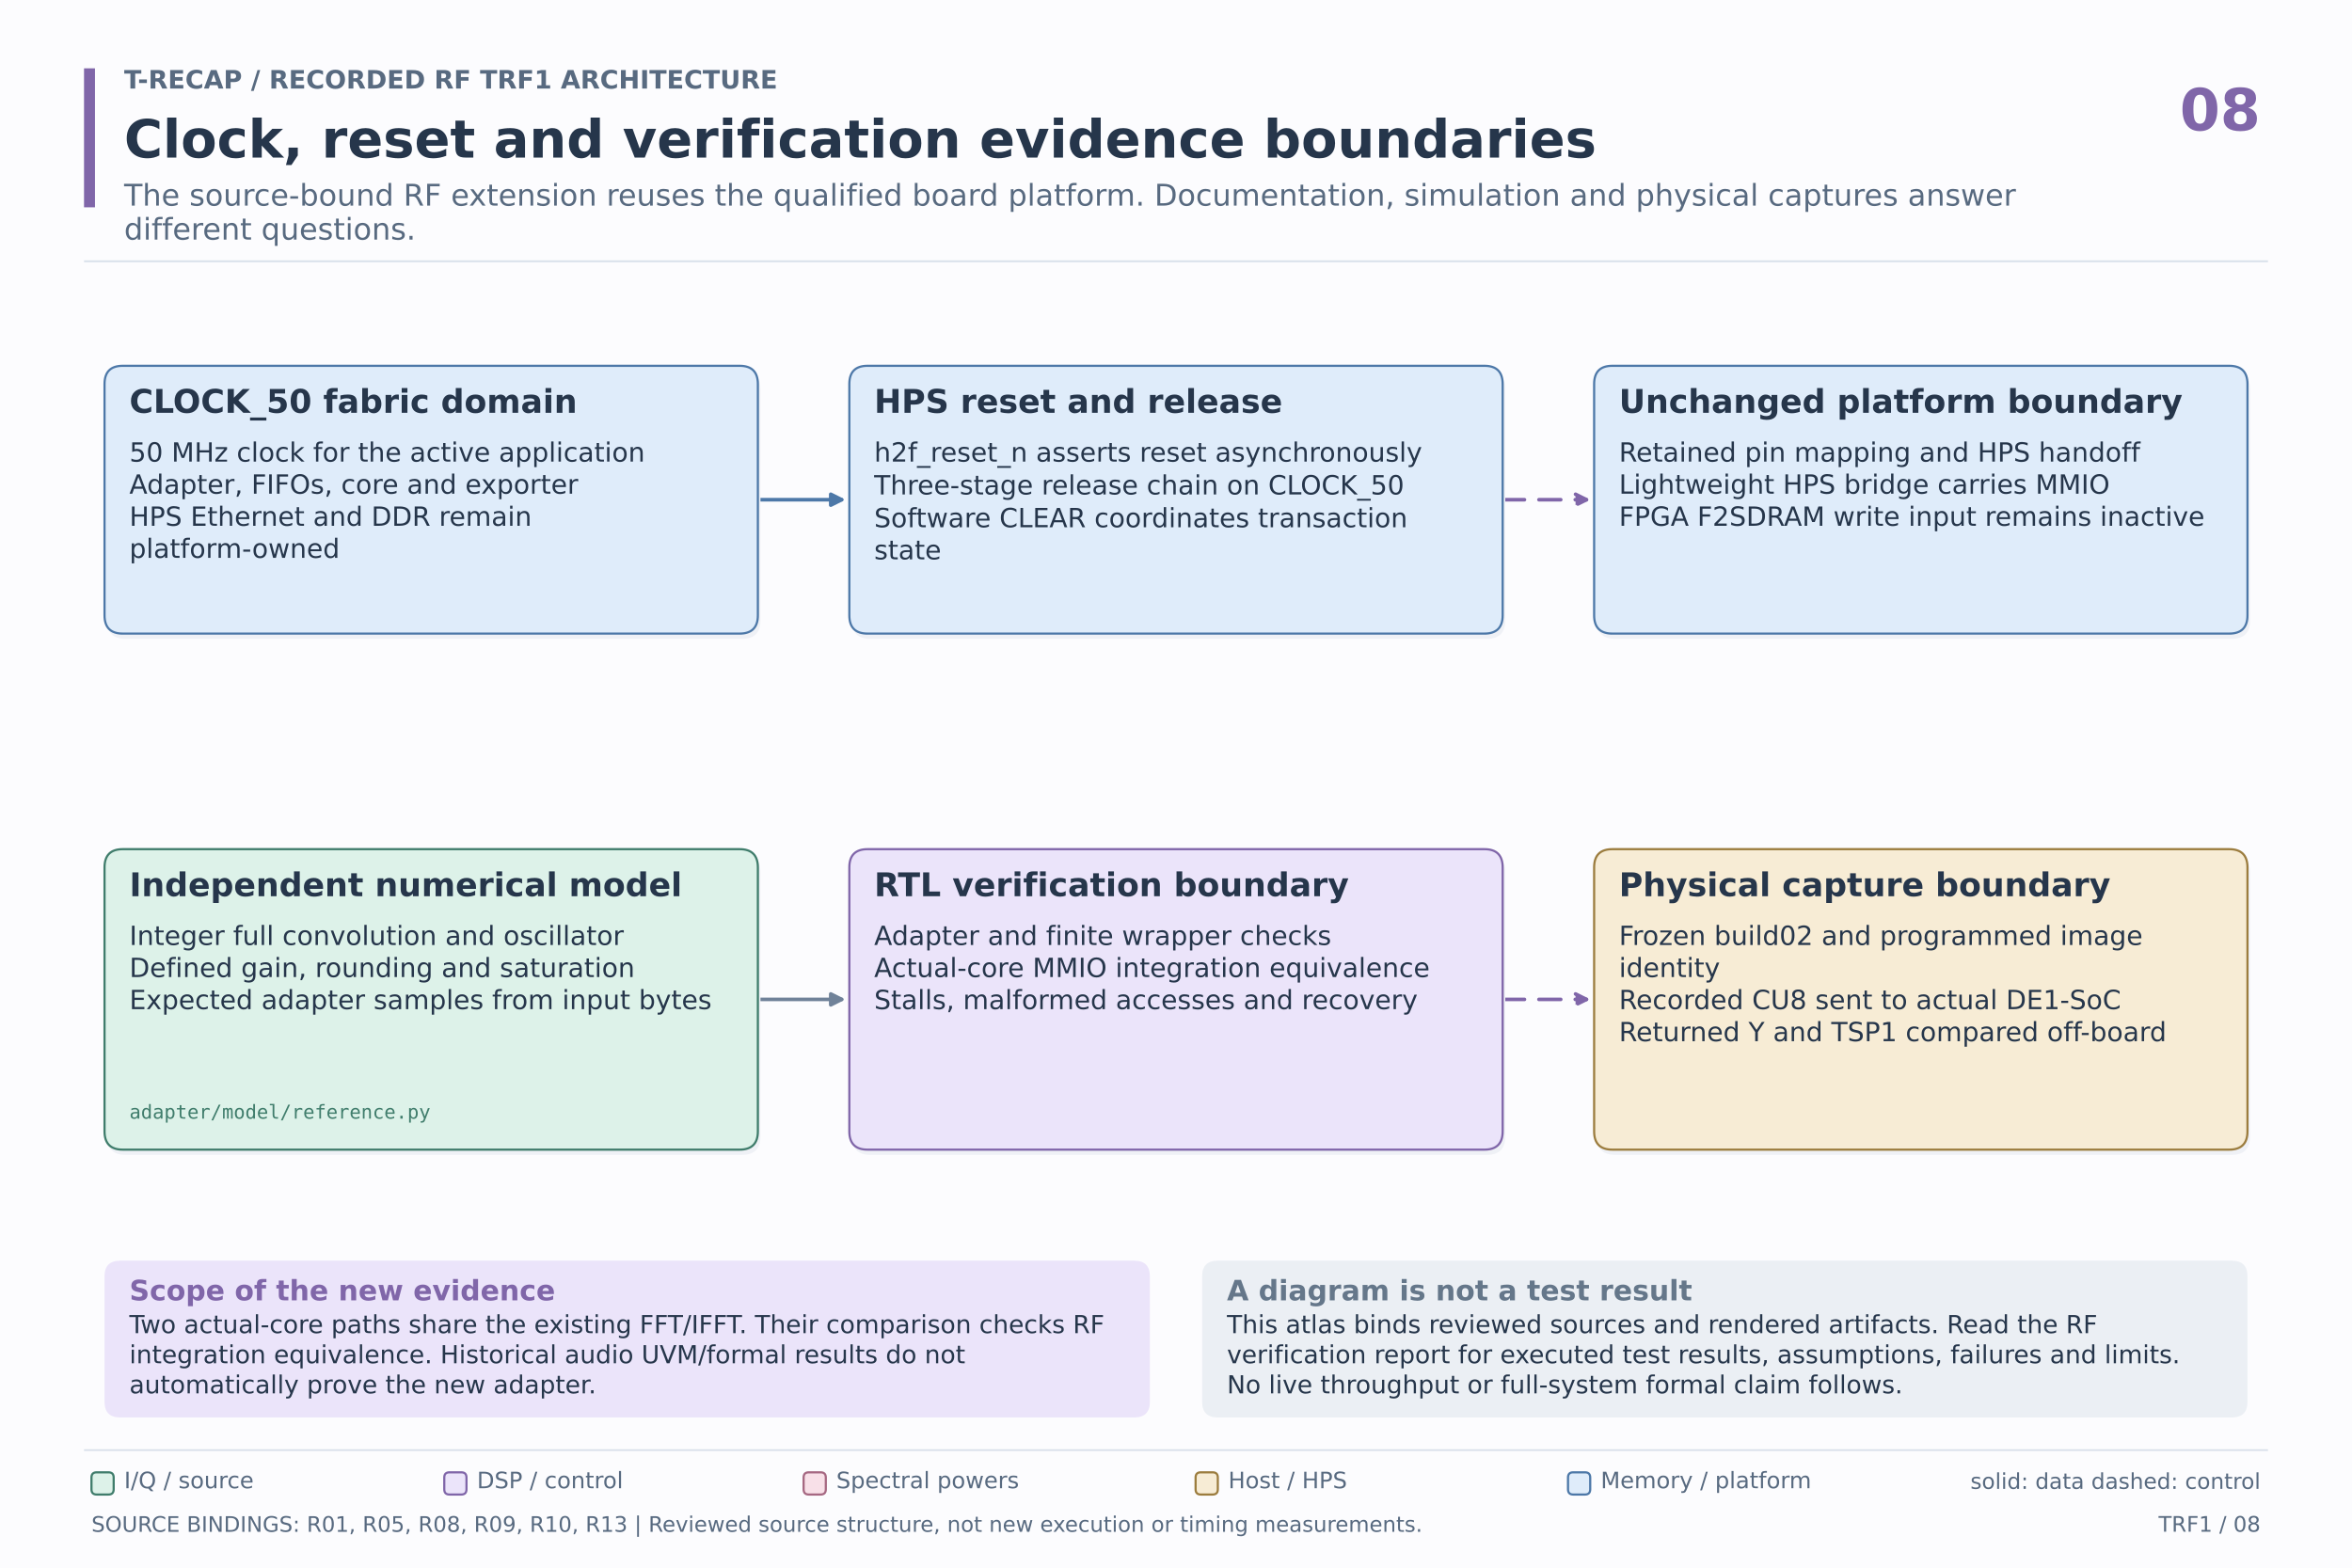
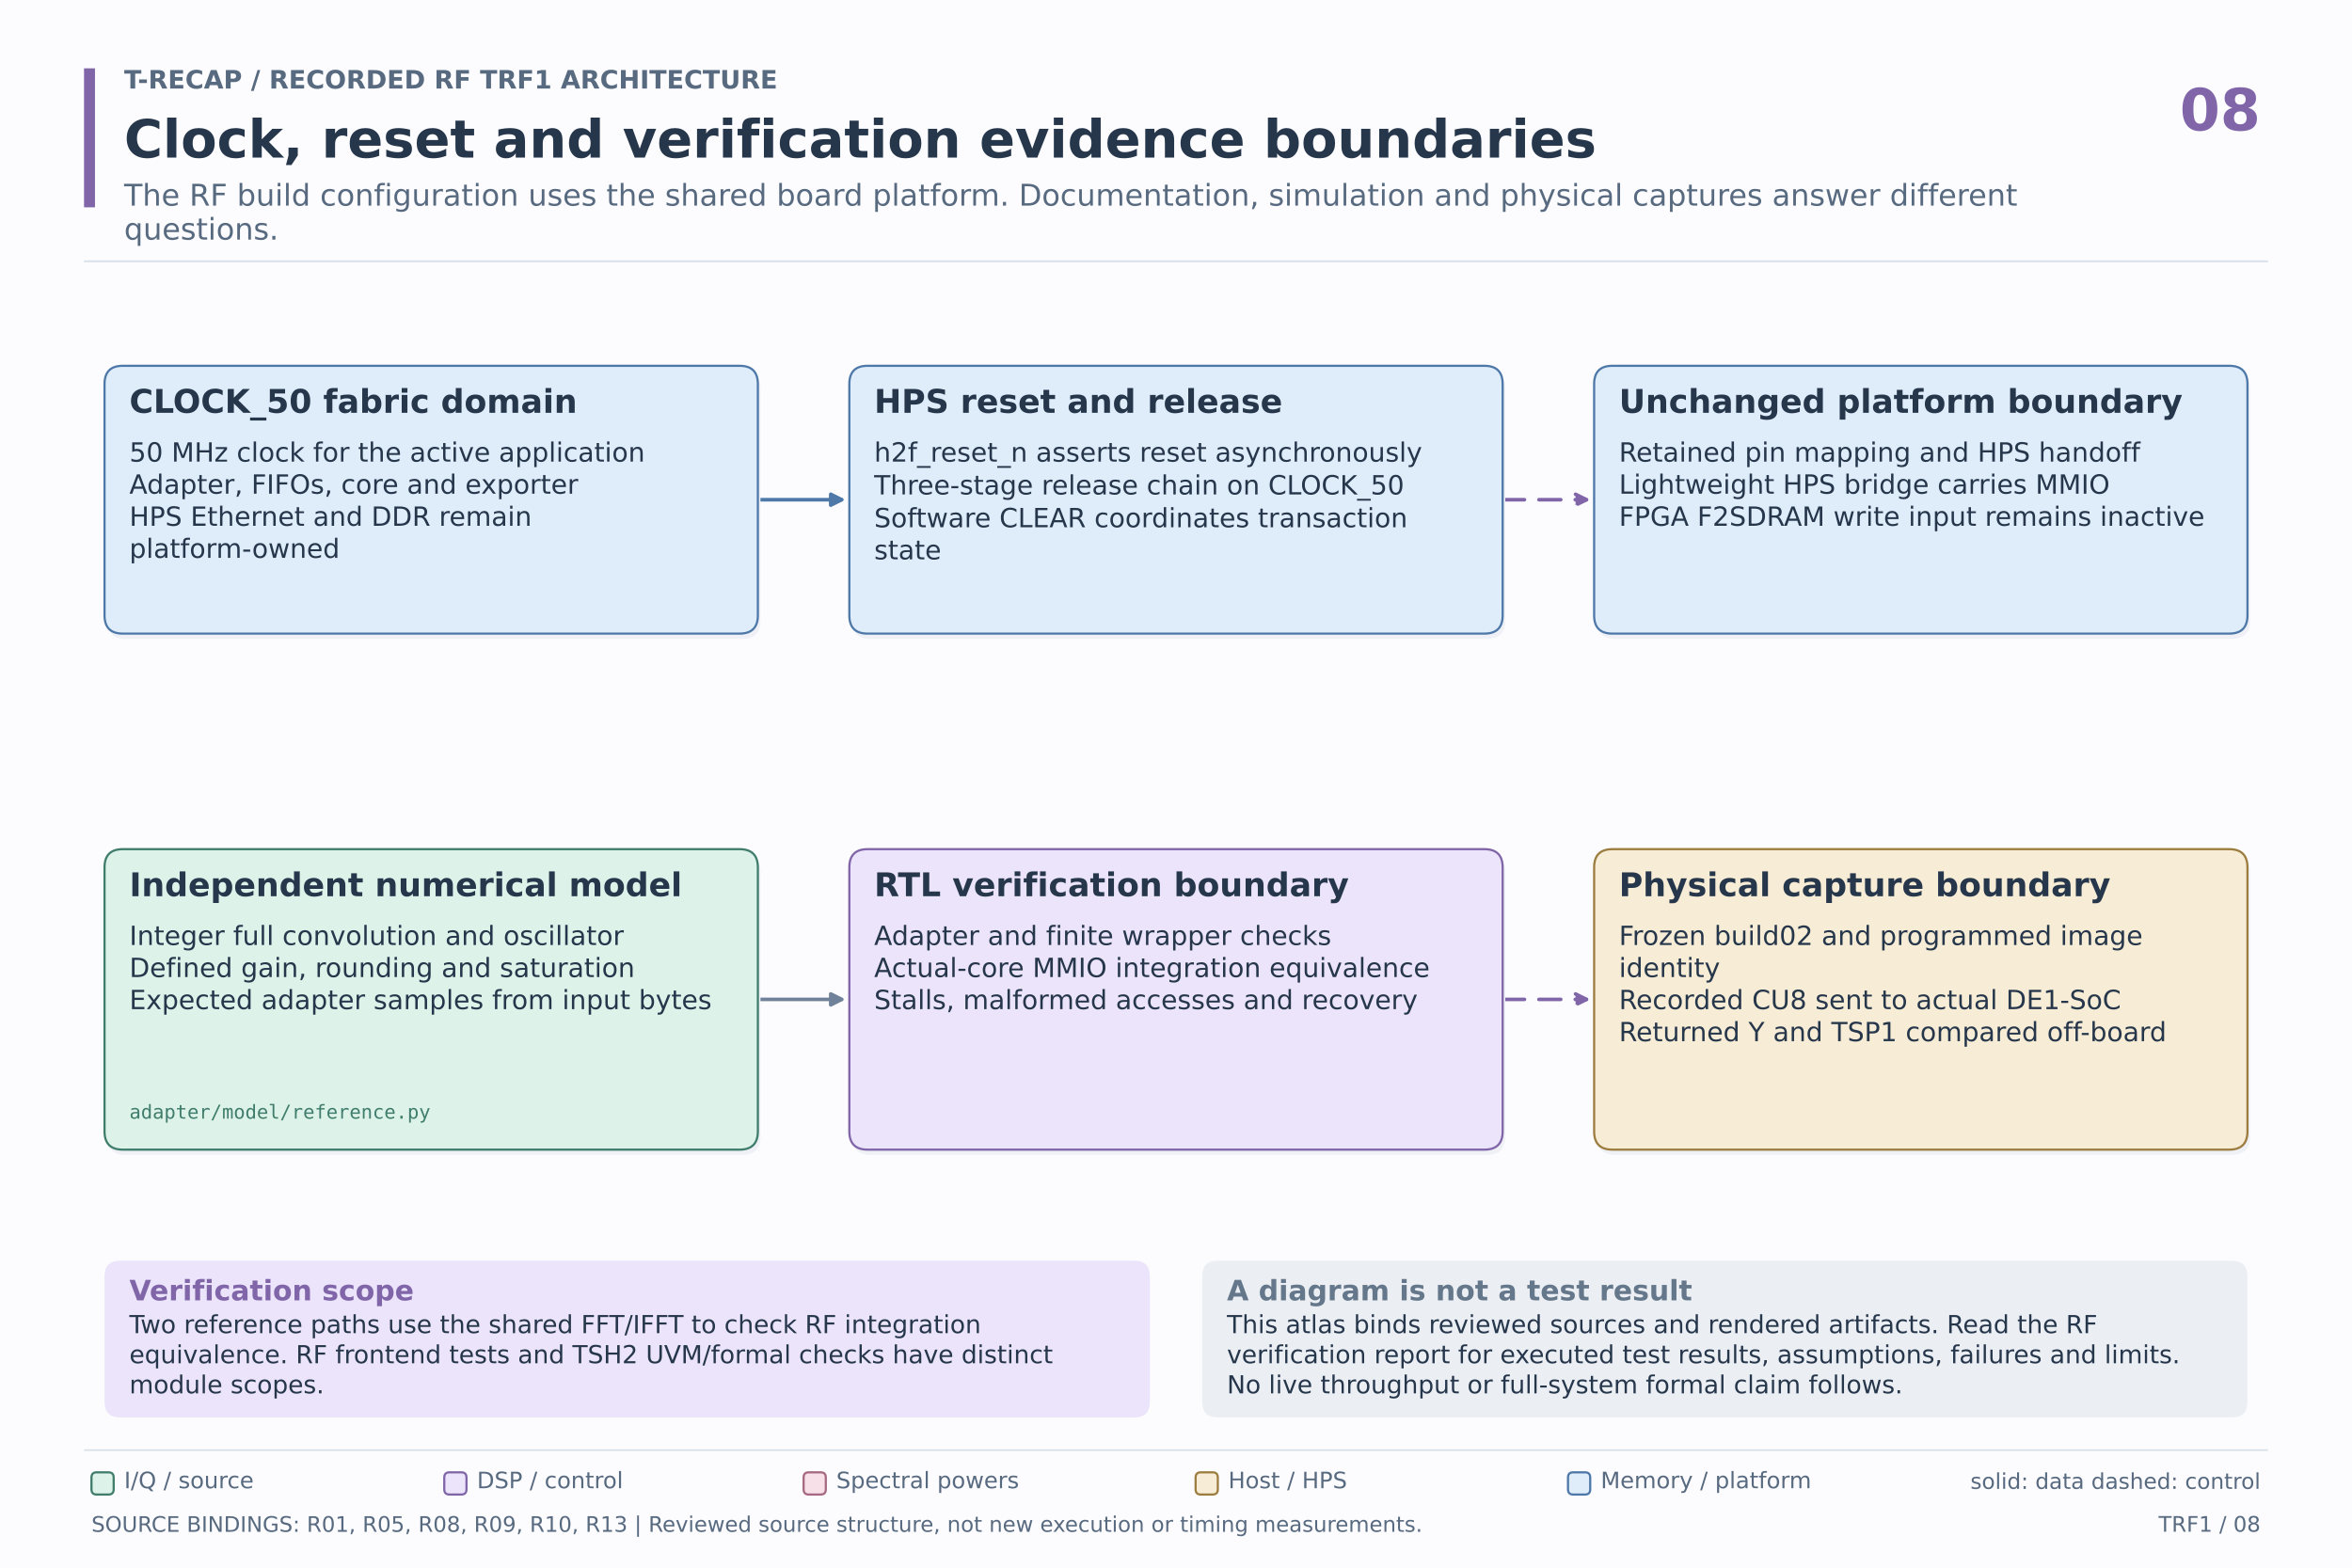
<svg xmlns="http://www.w3.org/2000/svg" width="1296pt" height="864pt" viewBox="0 0 1296 864" version="1.1">
  <defs>
    <style type="text/css">*{stroke-linejoin: round; stroke-linecap: butt}</style>
  </defs>
  <g id="figure_1">
    <g id="patch_1">
      <path d="M 0 864 L 1296 864 L 1296 0 L 0 0 z " style="fill: #fcfcfe" />
    </g>
    <g id="axes_1">
      <g id="patch_2">
        <path d="M 0 0 L 1296 0 L 1296 864 L 0 864 z " clip-path="url(#p4a3370a9f2)" style="fill: #fcfcfe; stroke: #fcfcfe; stroke-linejoin: miter" />
      </g>
      <g id="patch_3">
        <path d="M 46.8 38.16 L 51.84 38.16 L 51.84 113.76 L 46.8 113.76 z " clip-path="url(#p4a3370a9f2)" style="fill: #8066a9; stroke: #8066a9; stroke-linejoin: miter" />
      </g>
      <g id="line2d_1">
        <path d="M 417.6 275.4 " clip-path="url(#p4a3370a9f2)" style="fill: none; stroke: #4d78a8; stroke-width: 2; stroke-linecap: square" />
      </g>
      <g id="patch_4">
        <path d="M 417.6 275.4 Q 441.799 275.4 463.761 275.4 " clip-path="url(#p4a3370a9f2)" style="fill: none; stroke: #4d78a8; stroke-width: 2; stroke-linecap: round" />
        <path d="M 457.761 272.4 L 463.761 275.4 L 457.761 278.4 z " clip-path="url(#p4a3370a9f2)" style="fill: #4d78a8; stroke: #4d78a8; stroke-width: 2; stroke-linecap: round" />
      </g>
      <g id="line2d_2">
        <path d="M 828 275.4 " clip-path="url(#p4a3370a9f2)" style="fill: none; stroke-dasharray: 12,8; stroke-dashoffset: 0; stroke: #8066a9; stroke-width: 2" />
      </g>
      <g id="patch_5">
        <path d="M 828 275.4 Q 852.199 275.4 874.161 275.4 " clip-path="url(#p4a3370a9f2)" style="fill: none; stroke-dasharray: 12,8; stroke-dashoffset: 0; stroke: #8066a9; stroke-width: 2; stroke-linecap: round" />
        <path d="M 868.161 272.4 L 874.161 275.4 L 868.161 278.4 z " clip-path="url(#p4a3370a9f2)" style="fill: #8066a9; stroke-dasharray: 12,8; stroke-dashoffset: 0; stroke: #8066a9; stroke-width: 2; stroke-linecap: round" />
      </g>
      <g id="line2d_3">
        <path d="M 417.6 550.8 " clip-path="url(#p4a3370a9f2)" style="fill: none; stroke: #708299; stroke-width: 2; stroke-linecap: square" />
      </g>
      <g id="patch_6">
        <path d="M 417.6 550.8 Q 441.799 550.8 463.761 550.8 " clip-path="url(#p4a3370a9f2)" style="fill: none; stroke: #708299; stroke-width: 2; stroke-linecap: round" />
        <path d="M 457.761 547.8 L 463.761 550.8 L 457.761 553.8 z " clip-path="url(#p4a3370a9f2)" style="fill: #708299; stroke: #708299; stroke-width: 2; stroke-linecap: round" />
      </g>
      <g id="line2d_4">
        <path d="M 828 550.8 " clip-path="url(#p4a3370a9f2)" style="fill: none; stroke-dasharray: 12,8; stroke-dashoffset: 0; stroke: #8066a9; stroke-width: 2" />
      </g>
      <g id="patch_7">
        <path d="M 828 550.8 Q 852.199 550.8 874.161 550.8 " clip-path="url(#p4a3370a9f2)" style="fill: none; stroke-dasharray: 12,8; stroke-dashoffset: 0; stroke: #8066a9; stroke-width: 2; stroke-linecap: round" />
        <path d="M 868.161 547.8 L 874.161 550.8 L 868.161 553.8 z " clip-path="url(#p4a3370a9f2)" style="fill: #8066a9; stroke-dasharray: 12,8; stroke-dashoffset: 0; stroke: #8066a9; stroke-width: 2; stroke-linecap: round" />
      </g>
      <g id="line2d_5">
        <path d="M 46.8 144 L 1249.2 144 " clip-path="url(#p4a3370a9f2)" style="fill: none; stroke: #d8e0ea; stroke-linecap: square" />
      </g>
      <g id="patch_8">
        <path d="M 69.12 204.48 L 408.96 204.48 Q 419.04 204.48 419.04 214.56 L 419.04 342 Q 419.04 352.08 408.96 352.08 L 69.12 352.08 Q 59.04 352.08 59.04 342 L 59.04 214.56 Q 59.04 204.48 69.12 204.48 z " clip-path="url(#p4a3370a9f2)" style="fill: #eff1f6" />
      </g>
      <g id="patch_9">
        <path d="M 479.52 204.48 L 819.36 204.48 Q 829.44 204.48 829.44 214.56 L 829.44 342 Q 829.44 352.08 819.36 352.08 L 479.52 352.08 Q 469.44 352.08 469.44 342 L 469.44 214.56 Q 469.44 204.48 479.52 204.48 z " clip-path="url(#p4a3370a9f2)" style="fill: #eff1f6" />
      </g>
      <g id="patch_10">
        <path d="M 889.92 204.48 L 1229.76 204.48 Q 1239.84 204.48 1239.84 214.56 L 1239.84 342 Q 1239.84 352.08 1229.76 352.08 L 889.92 352.08 Q 879.84 352.08 879.84 342 L 879.84 214.56 Q 879.84 204.48 889.92 204.48 z " clip-path="url(#p4a3370a9f2)" style="fill: #eff1f6" />
      </g>
      <g id="patch_11">
        <path d="M 69.12 470.88 L 408.96 470.88 Q 419.04 470.88 419.04 480.96 L 419.04 626.4 Q 419.04 636.48 408.96 636.48 L 69.12 636.48 Q 59.04 636.48 59.04 626.4 L 59.04 480.96 Q 59.04 470.88 69.12 470.88 z " clip-path="url(#p4a3370a9f2)" style="fill: #eff1f6" />
      </g>
      <g id="patch_12">
        <path d="M 479.52 470.88 L 819.36 470.88 Q 829.44 470.88 829.44 480.96 L 829.44 626.4 Q 829.44 636.48 819.36 636.48 L 479.52 636.48 Q 469.44 636.48 469.44 626.4 L 469.44 480.96 Q 469.44 470.88 479.52 470.88 z " clip-path="url(#p4a3370a9f2)" style="fill: #eff1f6" />
      </g>
      <g id="patch_13">
        <path d="M 889.92 470.88 L 1229.76 470.88 Q 1239.84 470.88 1239.84 480.96 L 1239.84 626.4 Q 1239.84 636.48 1229.76 636.48 L 889.92 636.48 Q 879.84 636.48 879.84 626.4 L 879.84 480.96 Q 879.84 470.88 889.92 470.88 z " clip-path="url(#p4a3370a9f2)" style="fill: #eff1f6" />
      </g>
      <g id="patch_14">
        <path d="M 66.24 694.8 L 624.96 694.8 Q 633.6 694.8 633.6 703.44 L 633.6 772.56 Q 633.6 781.2 624.96 781.2 L 66.24 781.2 Q 57.6 781.2 57.6 772.56 L 57.6 703.44 Q 57.6 694.8 66.24 694.8 z " clip-path="url(#p4a3370a9f2)" style="fill: #ebe4fa" />
      </g>
      <g id="patch_15">
        <path d="M 671.04 694.8 L 1229.76 694.8 Q 1238.4 694.8 1238.4 703.44 L 1238.4 772.56 Q 1238.4 781.2 1229.76 781.2 L 671.04 781.2 Q 662.4 781.2 662.4 772.56 L 662.4 703.44 Q 662.4 694.8 671.04 694.8 z " clip-path="url(#p4a3370a9f2)" style="fill: #ebeff4" />
      </g>
      <g id="line2d_6">
        <path d="M 46.8 799.2 L 1249.2 799.2 " clip-path="url(#p4a3370a9f2)" style="fill: none; stroke: #d8e0ea; stroke-linecap: square" />
      </g>
      <g id="patch_16">
        <path d="M 53.28 811.44 L 59.76 811.44 Q 62.64 811.44 62.64 814.32 L 62.64 820.8 Q 62.64 823.68 59.76 823.68 L 53.28 823.68 Q 50.4 823.68 50.4 820.8 L 50.4 814.32 Q 50.4 811.44 53.28 811.44 z " clip-path="url(#p4a3370a9f2)" style="fill: #ddf2e9; stroke: #407d6c; stroke-width: 1.2; stroke-linejoin: miter" />
      </g>
      <g id="patch_17">
        <path d="M 247.68 811.44 L 254.16 811.44 Q 257.04 811.44 257.04 814.32 L 257.04 820.8 Q 257.04 823.68 254.16 823.68 L 247.68 823.68 Q 244.8 823.68 244.8 820.8 L 244.8 814.32 Q 244.8 811.44 247.68 811.44 z " clip-path="url(#p4a3370a9f2)" style="fill: #ebe4fa; stroke: #8066a9; stroke-width: 1.2; stroke-linejoin: miter" />
      </g>
      <g id="patch_18">
        <path d="M 445.68 811.44 L 452.16 811.44 Q 455.04 811.44 455.04 814.32 L 455.04 820.8 Q 455.04 823.68 452.16 823.68 L 445.68 823.68 Q 442.8 823.68 442.8 820.8 L 442.8 814.32 Q 442.8 811.44 445.68 811.44 z " clip-path="url(#p4a3370a9f2)" style="fill: #f8e0e8; stroke: #a66882; stroke-width: 1.2; stroke-linejoin: miter" />
      </g>
      <g id="patch_19">
        <path d="M 661.68 811.44 L 668.16 811.44 Q 671.04 811.44 671.04 814.32 L 671.04 820.8 Q 671.04 823.68 668.16 823.68 L 661.68 823.68 Q 658.8 823.68 658.8 820.8 L 658.8 814.32 Q 658.8 811.44 661.68 811.44 z " clip-path="url(#p4a3370a9f2)" style="fill: #f7ecd5; stroke: #9c7d3f; stroke-width: 1.2; stroke-linejoin: miter" />
      </g>
      <g id="patch_20">
        <path d="M 866.88 811.44 L 873.36 811.44 Q 876.24 811.44 876.24 814.32 L 876.24 820.8 Q 876.24 823.68 873.36 823.68 L 866.88 823.68 Q 864 823.68 864 820.8 L 864 814.32 Q 864 811.44 866.88 811.44 z " clip-path="url(#p4a3370a9f2)" style="fill: #dfecfa; stroke: #4d78a8; stroke-width: 1.2; stroke-linejoin: miter" />
      </g>
      <g id="patch_21">
        <path d="M 67.68 201.6 L 407.52 201.6 Q 417.6 201.6 417.6 211.68 L 417.6 339.12 Q 417.6 349.2 407.52 349.2 L 67.68 349.2 Q 57.6 349.2 57.6 339.12 L 57.6 211.68 Q 57.6 201.6 67.68 201.6 z " clip-path="url(#p4a3370a9f2)" style="fill: #dfecfa; stroke: #4d78a8; stroke-width: 1.2; stroke-linejoin: miter" />
      </g>
      <g id="patch_22">
        <path d="M 478.08 201.6 L 817.92 201.6 Q 828 201.6 828 211.68 L 828 339.12 Q 828 349.2 817.92 349.2 L 478.08 349.2 Q 468 349.2 468 339.12 L 468 211.68 Q 468 201.6 478.08 201.6 z " clip-path="url(#p4a3370a9f2)" style="fill: #dfecfa; stroke: #4d78a8; stroke-width: 1.2; stroke-linejoin: miter" />
      </g>
      <g id="patch_23">
        <path d="M 888.48 201.6 L 1228.32 201.6 Q 1238.4 201.6 1238.4 211.68 L 1238.4 339.12 Q 1238.4 349.2 1228.32 349.2 L 888.48 349.2 Q 878.4 349.2 878.4 339.12 L 878.4 211.68 Q 878.4 201.6 888.48 201.6 z " clip-path="url(#p4a3370a9f2)" style="fill: #dfecfa; stroke: #4d78a8; stroke-width: 1.2; stroke-linejoin: miter" />
      </g>
      <g id="patch_24">
        <path d="M 67.68 468 L 407.52 468 Q 417.6 468 417.6 478.08 L 417.6 623.52 Q 417.6 633.6 407.52 633.6 L 67.68 633.6 Q 57.6 633.6 57.6 623.52 L 57.6 478.08 Q 57.6 468 67.68 468 z " clip-path="url(#p4a3370a9f2)" style="fill: #ddf2e9; stroke: #407d6c; stroke-width: 1.2; stroke-linejoin: miter" />
      </g>
      <g id="patch_25">
        <path d="M 478.08 468 L 817.92 468 Q 828 468 828 478.08 L 828 623.52 Q 828 633.6 817.92 633.6 L 478.08 633.6 Q 468 633.6 468 623.52 L 468 478.08 Q 468 468 478.08 468 z " clip-path="url(#p4a3370a9f2)" style="fill: #ebe4fa; stroke: #8066a9; stroke-width: 1.2; stroke-linejoin: miter" />
      </g>
      <g id="patch_26">
        <path d="M 888.48 468 L 1228.32 468 Q 1238.4 468 1238.4 478.08 L 1238.4 623.52 Q 1238.4 633.6 1228.32 633.6 L 888.48 633.6 Q 878.4 633.6 878.4 623.52 L 878.4 478.08 Q 878.4 468 888.48 468 z " clip-path="url(#p4a3370a9f2)" style="fill: #f7ecd5; stroke: #9c7d3f; stroke-width: 1.2; stroke-linejoin: miter" />
      </g>
      <g id="text_1">
        <text style="font-weight: 700; font-size: 14px; font-family: 'DejaVu Sans'; text-anchor: start; fill: #586a80" x="68.4" y="48.798" transform="rotate(-0 68.4 48.79781)">T-RECAP  /  RECORDED RF TRF1 ARCHITECTURE</text>
      </g>
      <g id="text_2">
        <text style="font-weight: 700; font-size: 29px; font-family: 'DejaVu Sans'; text-anchor: start; fill: #26364b" x="68.4" y="86.835" transform="rotate(-0 68.4 86.83547)">Clock, reset and verification evidence boundaries</text>
      </g>
      <g id="text_3">
-         <text style="font-size: 16.5px; font-family: 'DejaVu Sans'; text-anchor: start; fill: #586a80" x="68.4" y="113.337" transform="rotate(-0 68.4 113.3374)">The source-bound RF extension reuses the qualified board platform. Documentation, simulation and physical captures answer</text>
+         <text style="font-size: 16.5px; font-family: 'DejaVu Sans'; text-anchor: start; fill: #586a80" x="68.4" y="113.337" transform="rotate(-0 68.4 113.3374)">The RF build configuration uses the shared board platform. Documentation, simulation and physical captures answer different</text>
      </g>
      <g id="text_4">
-         <text style="font-size: 16.5px; font-family: 'DejaVu Sans'; text-anchor: start; fill: #586a80" x="68.4" y="132.057" transform="rotate(-0 68.4 132.0574)">different questions.</text>
+         <text style="font-size: 16.5px; font-family: 'DejaVu Sans'; text-anchor: start; fill: #586a80" x="68.4" y="132.057" transform="rotate(-0 68.4 132.0574)">questions.</text>
      </g>
      <g id="text_5">
        <text style="font-weight: 700; font-size: 32px; font-family: 'DejaVu Sans'; text-anchor: end; fill: #8066a9" x="1245.6" y="71.835" transform="rotate(-0 1245.6 71.835)">08</text>
      </g>
      <g id="text_6">
        <text style="font-weight: 700; font-size: 18px; font-family: 'DejaVu Sans'; text-anchor: start; fill: #26364b" x="71.28" y="227.517" transform="rotate(-0 71.28 227.5172)">CLOCK_50 fabric domain</text>
      </g>
      <g id="text_7">
        <text style="font-size: 14.6px; font-family: 'DejaVu Sans'; fill: #26364b" transform="translate(71.28 254.4105)">50 MHz clock for the active application</text>
        <text style="font-size: 14.6px; font-family: 'DejaVu Sans'; fill: #26364b" transform="translate(71.28 272.0906)">Adapter, FIFOs, core and exporter</text>
        <text style="font-size: 14.6px; font-family: 'DejaVu Sans'; fill: #26364b" transform="translate(71.28 289.7706)">HPS Ethernet and DDR remain</text>
        <text style="font-size: 14.6px; font-family: 'DejaVu Sans'; fill: #26364b" transform="translate(71.28 307.4507)">platform-owned</text>
      </g>
      <g id="text_8">
        <text style="font-weight: 700; font-size: 18px; font-family: 'DejaVu Sans'; text-anchor: start; fill: #26364b" x="481.68" y="227.517" transform="rotate(-0 481.68 227.5172)">HPS reset and release</text>
      </g>
      <g id="text_9">
        <text style="font-size: 14.6px; font-family: 'DejaVu Sans'; fill: #26364b" transform="translate(481.68 254.4105)">h2f_reset_n asserts reset asynchronously</text>
        <text style="font-size: 14.6px; font-family: 'DejaVu Sans'; fill: #26364b" transform="translate(481.68 272.4966)">Three-stage release chain on CLOCK_50</text>
        <text style="font-size: 14.6px; font-family: 'DejaVu Sans'; fill: #26364b" transform="translate(481.68 290.5827)">Software CLEAR coordinates transaction</text>
        <text style="font-size: 14.6px; font-family: 'DejaVu Sans'; fill: #26364b" transform="translate(481.68 308.2628)">state</text>
      </g>
      <g id="text_10">
        <text style="font-weight: 700; font-size: 18px; font-family: 'DejaVu Sans'; text-anchor: start; fill: #26364b" x="892.08" y="227.517" transform="rotate(-0 892.08 227.5172)">Unchanged platform boundary</text>
      </g>
      <g id="text_11">
        <text style="font-size: 14.6px; font-family: 'DejaVu Sans'; fill: #26364b" transform="translate(892.08 254.4105)">Retained pin mapping and HPS handoff</text>
        <text style="font-size: 14.6px; font-family: 'DejaVu Sans'; fill: #26364b" transform="translate(892.08 272.0906)">Lightweight HPS bridge carries MMIO</text>
        <text style="font-size: 14.6px; font-family: 'DejaVu Sans'; fill: #26364b" transform="translate(892.08 289.7706)">FPGA F2SDRAM write input remains inactive</text>
      </g>
      <g id="text_12">
        <text style="font-weight: 700; font-size: 18px; font-family: 'DejaVu Sans'; text-anchor: start; fill: #26364b" x="71.28" y="493.917" transform="rotate(-0 71.28 493.9172)">Independent numerical model</text>
      </g>
      <g id="text_13">
        <text style="font-size: 14.6px; font-family: 'DejaVu Sans'; fill: #26364b" transform="translate(71.28 520.8105)">Integer full convolution and oscillator</text>
        <text style="font-size: 14.6px; font-family: 'DejaVu Sans'; fill: #26364b" transform="translate(71.28 538.4906)">Defined gain, rounding and saturation</text>
        <text style="font-size: 14.6px; font-family: 'DejaVu Sans'; fill: #26364b" transform="translate(71.28 556.1706)">Expected adapter samples from input bytes</text>
      </g>
      <g id="text_14">
        <text style="font-size: 10.6px; font-family: 'DejaVu Sans Mono'; text-anchor: start; fill: #407d6c" x="71.28" y="616.511" transform="rotate(-0 71.28 616.5107)">adapter/model/reference.py</text>
      </g>
      <g id="text_15">
        <text style="font-weight: 700; font-size: 18px; font-family: 'DejaVu Sans'; text-anchor: start; fill: #26364b" x="481.68" y="493.917" transform="rotate(-0 481.68 493.9172)">RTL verification boundary</text>
      </g>
      <g id="text_16">
        <text style="font-size: 14.6px; font-family: 'DejaVu Sans'; fill: #26364b" transform="translate(481.68 520.8105)">Adapter and finite wrapper checks</text>
        <text style="font-size: 14.6px; font-family: 'DejaVu Sans'; fill: #26364b" transform="translate(481.68 538.4906)">Actual-core MMIO integration equivalence</text>
        <text style="font-size: 14.6px; font-family: 'DejaVu Sans'; fill: #26364b" transform="translate(481.68 556.1706)">Stalls, malformed accesses and recovery</text>
      </g>
      <g id="text_17">
        <text style="font-weight: 700; font-size: 18px; font-family: 'DejaVu Sans'; text-anchor: start; fill: #26364b" x="892.08" y="493.917" transform="rotate(-0 892.08 493.9172)">Physical capture boundary</text>
      </g>
      <g id="text_18">
        <text style="font-size: 14.6px; font-family: 'DejaVu Sans'; fill: #26364b" transform="translate(892.08 520.8105)">Frozen build02 and programmed image</text>
        <text style="font-size: 14.6px; font-family: 'DejaVu Sans'; fill: #26364b" transform="translate(892.08 538.4906)">identity</text>
        <text style="font-size: 14.6px; font-family: 'DejaVu Sans'; fill: #26364b" transform="translate(892.08 556.1706)">Recorded CU8 sent to actual DE1-SoC</text>
        <text style="font-size: 14.6px; font-family: 'DejaVu Sans'; fill: #26364b" transform="translate(892.08 573.8507)">Returned Y and TSP1 compared off-board</text>
      </g>
      <g id="text_19">
-         <text style="font-weight: 700; font-size: 15.5px; font-family: 'DejaVu Sans'; text-anchor: start; fill: #8066a9" x="71.28" y="716.658" transform="rotate(-0 71.28 716.6576)">Scope of the new evidence</text>
+         <text style="font-weight: 700; font-size: 15.5px; font-family: 'DejaVu Sans'; text-anchor: start; fill: #8066a9" x="71.28" y="716.658" transform="rotate(-0 71.28 716.6576)">Verification scope</text>
      </g>
      <g id="text_20">
-         <text style="font-size: 13.7px; font-family: 'DejaVu Sans'; fill: #26364b" transform="translate(71.28 734.7299)">Two actual-core paths share the existing FFT/IFFT. Their comparison checks RF</text>
-         <text style="font-size: 13.7px; font-family: 'DejaVu Sans'; fill: #26364b" transform="translate(71.28 751.32)">integration equivalence. Historical audio UVM/formal results do not</text>
-         <text style="font-size: 13.7px; font-family: 'DejaVu Sans'; fill: #26364b" transform="translate(71.28 767.9102)">automatically prove the new adapter.</text>
+         <text style="font-size: 13.7px; font-family: 'DejaVu Sans'; fill: #26364b" transform="translate(71.28 734.7299)">Two reference paths use the shared FFT/IFFT to check RF integration</text>
+         <text style="font-size: 13.7px; font-family: 'DejaVu Sans'; fill: #26364b" transform="translate(71.28 751.32)">equivalence. RF frontend tests and TSH2 UVM/formal checks have distinct</text>
+         <text style="font-size: 13.7px; font-family: 'DejaVu Sans'; fill: #26364b" transform="translate(71.28 767.9102)">module scopes.</text>
      </g>
      <g id="text_21">
        <text style="font-weight: 700; font-size: 15.5px; font-family: 'DejaVu Sans'; text-anchor: start; fill: #65778a" x="676.08" y="716.658" transform="rotate(-0 676.08 716.6576)">A diagram is not a test result</text>
      </g>
      <g id="text_22">
        <text style="font-size: 13.7px; font-family: 'DejaVu Sans'; fill: #26364b" transform="translate(676.08 734.7299)">This atlas binds reviewed sources and rendered artifacts. Read the RF</text>
        <text style="font-size: 13.7px; font-family: 'DejaVu Sans'; fill: #26364b" transform="translate(676.08 751.32)">verification report for executed test results, assumptions, failures and limits.</text>
        <text style="font-size: 13.7px; font-family: 'DejaVu Sans'; fill: #26364b" transform="translate(676.08 767.9102)">No live throughput or full-system formal claim follows.</text>
      </g>
      <g id="text_23">
        <text style="font-size: 12.5px; font-family: 'DejaVu Sans'; text-anchor: start; fill: #586a80" x="68.4" y="820.218" transform="rotate(-0 68.4 820.218)">I/Q / source</text>
      </g>
      <g id="text_24">
        <text style="font-size: 12.5px; font-family: 'DejaVu Sans'; text-anchor: start; fill: #586a80" x="262.8" y="820.218" transform="rotate(-0 262.8 820.218)">DSP / control</text>
      </g>
      <g id="text_25">
        <text style="font-size: 12.5px; font-family: 'DejaVu Sans'; text-anchor: start; fill: #586a80" x="460.8" y="820.218" transform="rotate(-0 460.8 820.218)">Spectral powers</text>
      </g>
      <g id="text_26">
        <text style="font-size: 12.5px; font-family: 'DejaVu Sans'; text-anchor: start; fill: #586a80" x="676.8" y="820.218" transform="rotate(-0 676.8 820.218)">Host / HPS</text>
      </g>
      <g id="text_27">
        <text style="font-size: 12.5px; font-family: 'DejaVu Sans'; text-anchor: start; fill: #586a80" x="882" y="820.218" transform="rotate(-0 882 820.218)">Memory / platform</text>
      </g>
      <g id="text_28">
        <text style="font-size: 12px; font-family: 'DejaVu Sans'; text-anchor: end; fill: #586a80" x="1245.6" y="820.558" transform="rotate(-0 1245.6 820.5581)">solid: data   dashed: control</text>
      </g>
      <g id="text_29">
        <text style="font-size: 11.8px; font-family: 'DejaVu Sans'; text-anchor: start; fill: #586a80" x="50.4" y="844.218" transform="rotate(-0 50.4 844.2178)">SOURCE BINDINGS: R01, R05, R08, R09, R10, R13  |  Reviewed source structure, not new execution or timing measurements.</text>
      </g>
      <g id="text_30">
        <text style="font-size: 11.8px; font-family: 'DejaVu Sans'; text-anchor: end; fill: #586a80" x="1245.6" y="844.166" transform="rotate(-0 1245.6 844.1662)">TRF1 / 08</text>
      </g>
    </g>
  </g>
  <defs>
    <clipPath id="p4a3370a9f2">
      <rect x="0" y="0" width="1296" height="864" />
    </clipPath>
  </defs>
</svg>
